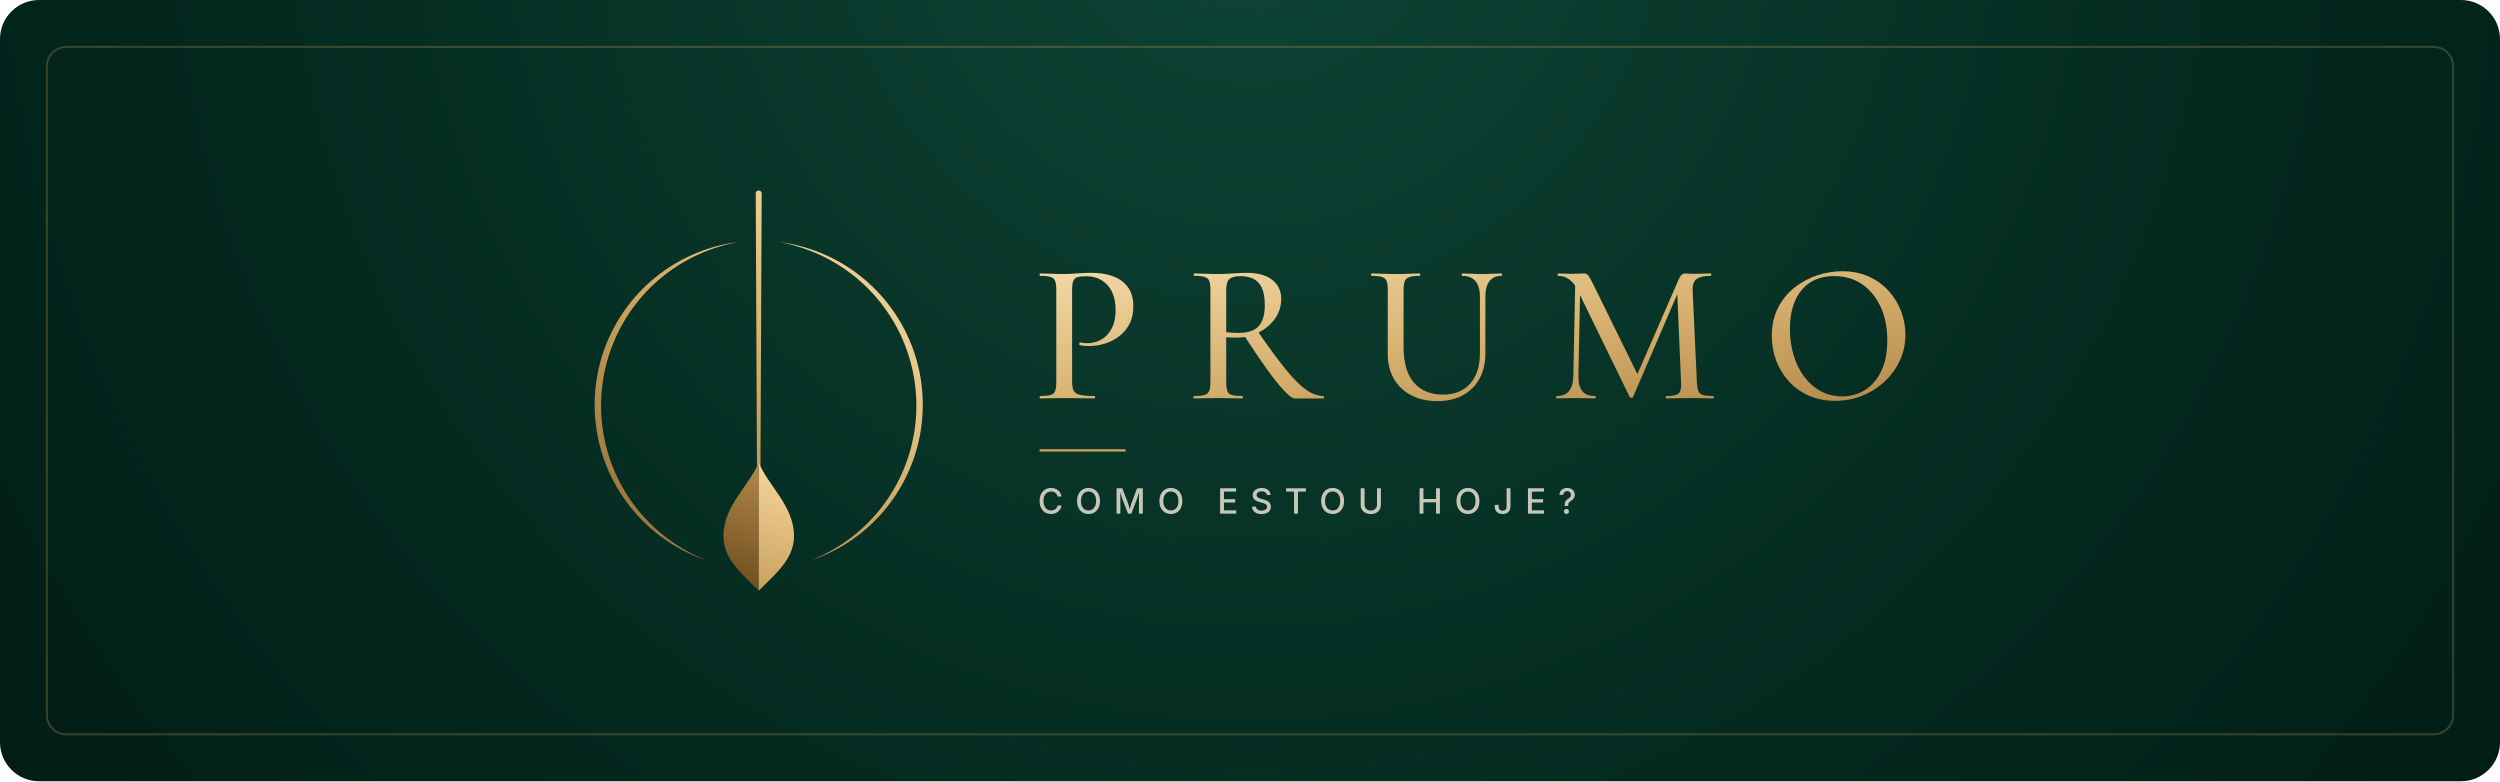
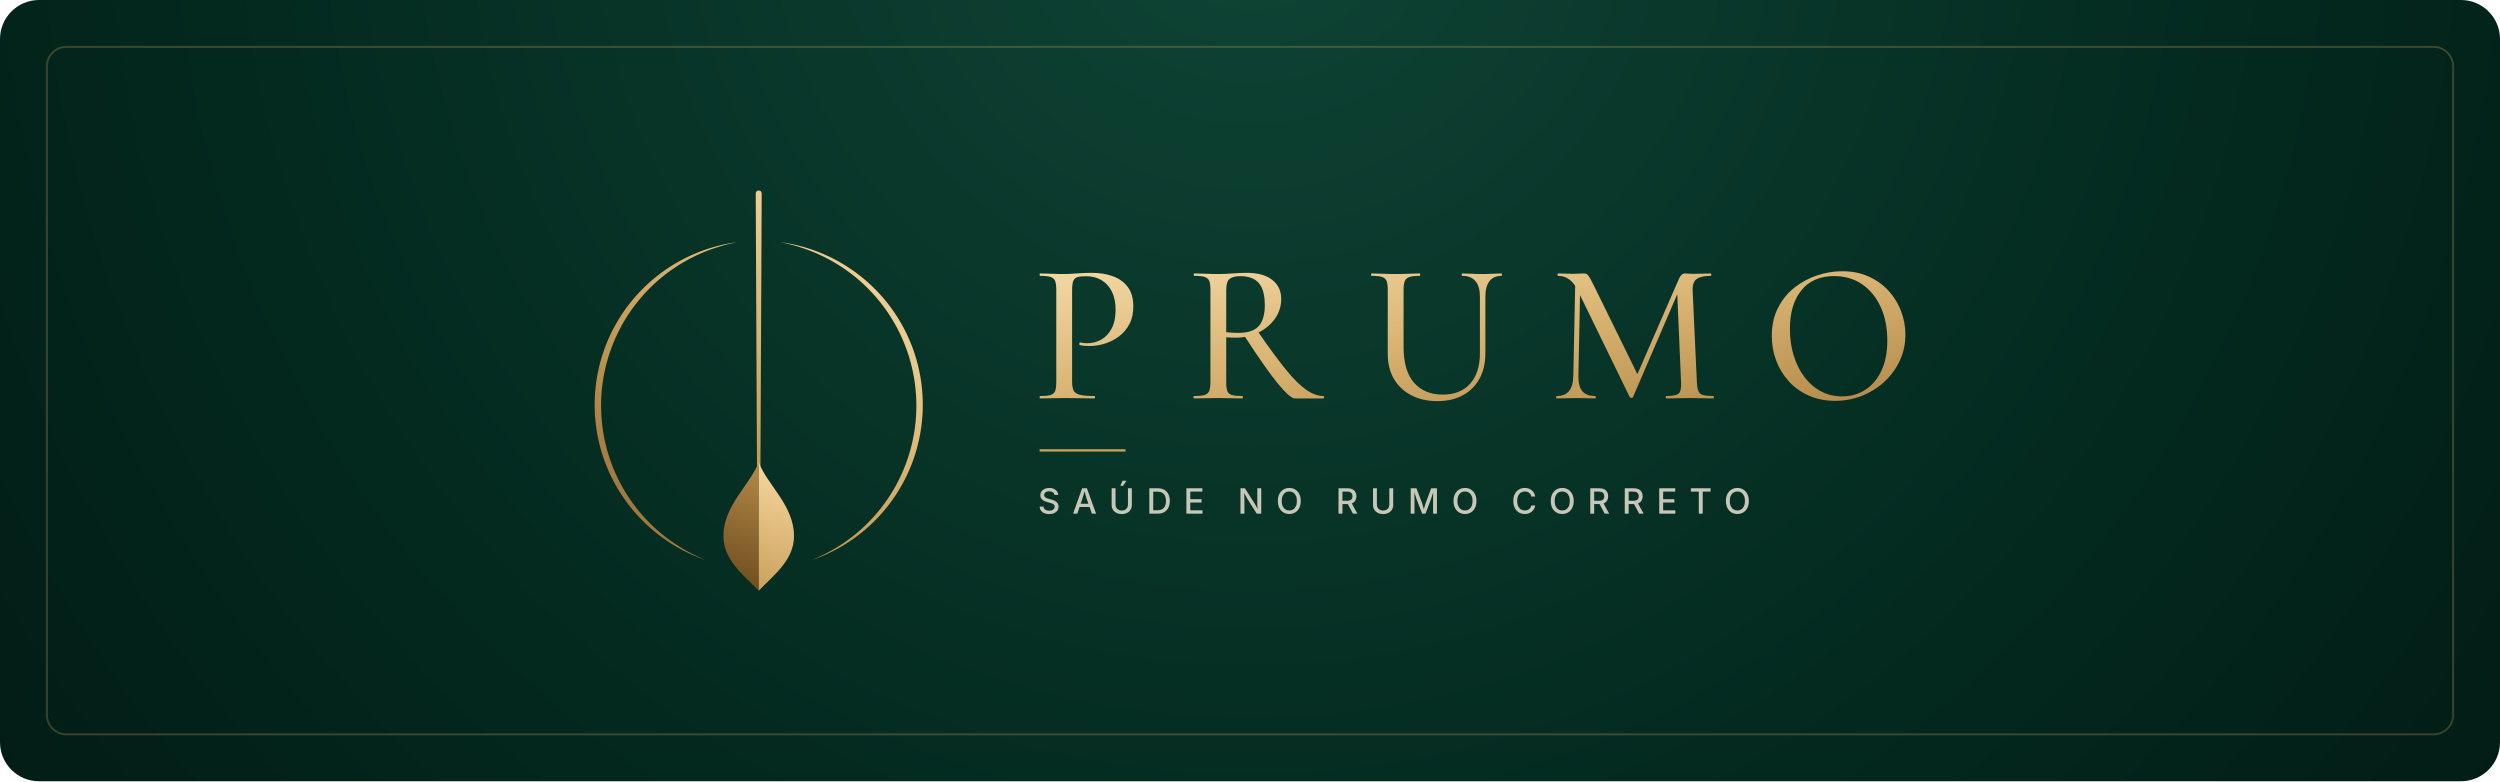
<svg xmlns="http://www.w3.org/2000/svg" viewBox="0 0 1280 400" width="1280" height="400" role="img" aria-label="Prumo">
  <defs>
    <radialGradient id="bb" gradientUnits="userSpaceOnUse" cx="640.0" cy="-60" r="900">
      <stop offset="0" stop-color="#0F4536" />
      <stop offset=".6" stop-color="#03281E" />
      <stop offset="1" stop-color="#011812" />
    </radialGradient>
    <linearGradient id="wg" x1="0" y1="0" x2="1" y2="1">
      <stop offset="0" stop-color="#F3D9A6" />
      <stop offset=".5" stop-color="#D8B271" />
      <stop offset="1" stop-color="#B38A49" />
    </linearGradient>
    <linearGradient id="sg" gradientUnits="userSpaceOnUse" x1="300" y1="930" x2="960" y2="230">
      <stop offset="0" stop-color="#8C6430" />
      <stop offset="0.45" stop-color="#C9A15C" />
      <stop offset="0.8" stop-color="#EBCB8F" />
      <stop offset="1" stop-color="#F7D69E" />
    </linearGradient>
    <linearGradient id="sbl" gradientUnits="userSpaceOnUse" x1="556" y1="960" x2="627" y2="720">
      <stop offset="0" stop-color="#6B4A1C" />
      <stop offset="1" stop-color="#B08646" />
    </linearGradient>
    <linearGradient id="sbr" gradientUnits="userSpaceOnUse" x1="627" y1="960" x2="698" y2="720">
      <stop offset="0" stop-color="#C9A15C" />
      <stop offset="1" stop-color="#F7D69E" />
    </linearGradient>
  </defs>
  <rect width="1280" height="400" rx="20" fill="url(#bb)" />
  <rect x="24" y="24" width="1232" height="352" rx="10" fill="none" stroke="#C9A15C" stroke-opacity=".28" />
  <g transform="translate(300.64 95.00) scale(0.25455) translate(-282 -147)">
    <path d="M583.93 260.82 L578.45 261.59 L573.00 262.45 L567.55 263.40 L562.13 264.44 L556.72 265.57 L551.33 266.79 L545.96 268.11 L540.62 269.51 L535.30 271.00 L530.00 272.58 L524.73 274.25 L519.49 276.00 L514.29 277.85 L509.11 279.78 L503.96 281.79 L498.85 283.90 L493.78 286.09 L488.74 288.36 L483.75 290.71 L478.79 293.16 L473.87 295.68 L469.00 298.28 L464.17 300.97 L459.39 303.74 L454.65 306.58 L449.96 309.51 L445.33 312.51 L440.74 315.59 L436.20 318.75 L431.72 321.98 L427.30 325.29 L422.93 328.67 L418.61 332.12 L414.36 335.65 L410.16 339.24 L406.03 342.91 L401.95 346.64 L397.94 350.44 L394.00 354.31 L390.12 358.25 L386.30 362.24 L382.56 366.31 L378.88 370.43 L375.27 374.61 L371.74 378.86 L368.27 383.16 L364.88 387.52 L361.56 391.94 L358.31 396.41 L355.14 400.94 L352.05 405.52 L349.03 410.14 L346.09 414.82 L343.23 419.55 L340.45 424.33 L337.75 429.15 L335.13 434.01 L332.59 438.92 L330.14 443.87 L327.77 448.86 L325.48 453.89 L323.28 458.96 L321.16 464.06 L319.13 469.20 L317.18 474.37 L315.32 479.58 L313.55 484.81 L311.86 490.07 L310.27 495.36 L308.76 500.68 L307.35 506.02 L306.02 511.38 L304.78 516.77 L303.63 522.17 L302.58 527.60 L301.61 533.04 L300.73 538.49 L299.95 543.96 L299.26 549.45 L298.66 554.94 L298.15 560.44 L297.74 565.95 L297.41 571.47 L297.18 576.99 L297.05 582.51 L297.00 588.04 L297.05 593.56 L297.19 599.09 L297.42 604.61 L297.74 610.12 L298.16 615.63 L298.67 621.13 L299.27 626.63 L299.96 632.11 L300.75 637.58 L301.62 643.03 L302.59 648.47 L303.65 653.90 L304.80 659.30 L306.03 664.69 L307.36 670.05 L308.78 675.39 L310.29 680.71 L311.89 686.00 L313.57 691.26 L315.34 696.49 L317.20 701.69 L319.15 706.87 L321.18 712.00 L323.30 717.11 L325.51 722.17 L327.80 727.20 L330.17 732.19 L332.63 737.14 L335.16 742.05 L337.78 746.92 L340.49 751.74 L343.27 756.51 L346.13 761.24 L349.07 765.92 L352.09 770.54 L355.18 775.12 L358.35 779.65 L361.60 784.12 L364.92 788.53 L368.31 792.89 L371.78 797.20 L375.32 801.44 L378.93 805.62 L382.61 809.75 L386.35 813.81 L390.17 817.81 L394.05 821.74 L398.00 825.61 L402.01 829.41 L406.08 833.14 L410.22 836.81 L414.41 840.40 L418.67 843.92 L422.98 847.38 L427.35 850.76 L431.78 854.06 L436.26 857.29 L440.80 860.45 L445.39 863.53 L450.03 866.53 L454.71 869.46 L459.45 872.30 L464.23 875.07 L469.06 877.75 L473.94 880.36 L478.85 882.88 L483.81 885.32 L488.81 887.67 L493.85 889.94 L498.92 892.13 L504.03 894.23 L509.18 896.25 L514.35 898.18 L519.56 900.02 L519.56 900.02 L514.48 897.82 L509.43 895.59 L504.41 893.29 L499.43 890.92 L494.50 888.47 L489.60 885.95 L484.75 883.36 L479.95 880.69 L475.20 877.95 L470.49 875.13 L465.84 872.24 L461.23 869.28 L456.68 866.24 L452.18 863.14 L447.74 859.96 L443.35 856.72 L439.02 853.41 L434.74 850.03 L430.52 846.58 L426.37 843.07 L422.27 839.50 L418.24 835.86 L414.26 832.16 L410.36 828.40 L406.51 824.57 L402.73 820.69 L399.02 816.75 L395.37 812.76 L391.79 808.71 L388.28 804.60 L384.84 800.44 L381.47 796.23 L378.16 791.97 L374.93 787.65 L371.77 783.29 L368.69 778.88 L365.68 774.42 L362.74 769.92 L359.87 765.37 L357.08 760.78 L354.37 756.15 L351.73 751.48 L349.17 746.77 L346.69 742.02 L344.28 737.24 L341.96 732.42 L339.71 727.56 L337.54 722.67 L335.45 717.75 L333.44 712.80 L331.51 707.82 L329.66 702.81 L327.89 697.77 L326.20 692.71 L324.60 687.63 L323.08 682.52 L321.63 677.39 L320.28 672.23 L319.00 667.06 L317.81 661.87 L316.70 656.67 L315.67 651.45 L314.73 646.21 L313.87 640.96 L313.10 635.70 L312.41 630.43 L311.80 625.15 L311.28 619.86 L310.84 614.57 L310.49 609.27 L310.22 603.96 L310.03 598.65 L309.93 593.34 L309.92 588.03 L309.99 582.73 L310.14 577.42 L310.38 572.12 L310.70 566.82 L311.11 561.53 L311.59 556.24 L312.17 550.96 L312.83 545.70 L313.57 540.44 L314.39 535.20 L315.30 529.97 L316.29 524.75 L317.37 519.55 L318.52 514.37 L319.76 509.20 L321.08 504.06 L322.49 498.94 L323.97 493.83 L325.54 488.76 L327.18 483.70 L328.91 478.67 L330.72 473.67 L332.61 468.70 L334.57 463.76 L336.62 458.85 L338.74 453.97 L340.95 449.12 L343.23 444.31 L345.59 439.53 L348.02 434.79 L350.53 430.08 L353.12 425.42 L355.78 420.80 L358.52 416.21 L361.33 411.68 L364.21 407.18 L367.17 402.73 L370.20 398.32 L373.30 393.96 L376.47 389.65 L379.71 385.39 L383.02 381.18 L386.40 377.03 L389.85 372.92 L393.37 368.87 L396.95 364.87 L400.60 360.93 L404.31 357.05 L408.09 353.22 L411.93 349.45 L415.83 345.75 L419.80 342.10 L423.82 338.52 L427.91 335.00 L432.05 331.54 L436.26 328.15 L440.51 324.83 L444.83 321.57 L449.20 318.39 L453.63 315.27 L458.10 312.22 L462.63 309.24 L467.21 306.33 L471.84 303.50 L476.52 300.73 L481.25 298.05 L486.02 295.44 L490.84 292.90 L495.70 290.44 L500.61 288.06 L505.56 285.76 L510.54 283.53 L515.57 281.39 L520.64 279.32 L525.74 277.34 L530.88 275.43 L536.05 273.61 L541.26 271.87 L546.49 270.21 L551.76 268.64 L557.06 267.14 L562.38 265.73 L567.74 264.40 L573.11 263.14 L578.51 261.96 L583.93 260.82 Z" fill="url(#sg)" />
    <path d="M670.07 260.82 L675.55 261.59 L681.00 262.45 L686.45 263.40 L691.87 264.44 L697.28 265.57 L702.67 266.79 L708.04 268.11 L713.38 269.51 L718.70 271.00 L724.00 272.58 L729.27 274.25 L734.51 276.00 L739.71 277.85 L744.89 279.78 L750.04 281.79 L755.15 283.90 L760.22 286.09 L765.26 288.36 L770.25 290.71 L775.21 293.16 L780.13 295.68 L785.00 298.28 L789.83 300.97 L794.61 303.74 L799.35 306.58 L804.04 309.51 L808.67 312.51 L813.26 315.59 L817.80 318.75 L822.28 321.98 L826.70 325.29 L831.07 328.67 L835.39 332.12 L839.64 335.65 L843.84 339.24 L847.97 342.91 L852.05 346.64 L856.06 350.44 L860.00 354.31 L863.88 358.25 L867.70 362.24 L871.44 366.31 L875.12 370.43 L878.73 374.61 L882.26 378.86 L885.73 383.16 L889.12 387.52 L892.44 391.94 L895.69 396.41 L898.86 400.94 L901.95 405.52 L904.97 410.14 L907.91 414.82 L910.77 419.55 L913.55 424.33 L916.25 429.15 L918.87 434.01 L921.41 438.92 L923.86 443.87 L926.23 448.86 L928.52 453.89 L930.72 458.96 L932.84 464.06 L934.87 469.20 L936.82 474.37 L938.68 479.58 L940.45 484.81 L942.14 490.07 L943.73 495.36 L945.24 500.68 L946.65 506.02 L947.98 511.38 L949.22 516.77 L950.37 522.17 L951.42 527.60 L952.39 533.04 L953.27 538.49 L954.05 543.96 L954.74 549.45 L955.34 554.94 L955.85 560.44 L956.26 565.95 L956.59 571.47 L956.82 576.99 L956.95 582.51 L957.00 588.04 L956.95 593.56 L956.81 599.09 L956.58 604.61 L956.26 610.12 L955.84 615.63 L955.33 621.13 L954.73 626.63 L954.04 632.11 L953.25 637.58 L952.38 643.03 L951.41 648.47 L950.35 653.90 L949.20 659.30 L947.97 664.69 L946.64 670.05 L945.22 675.39 L943.71 680.71 L942.11 686.00 L940.43 691.26 L938.66 696.49 L936.80 701.69 L934.85 706.87 L932.82 712.00 L930.70 717.11 L928.49 722.17 L926.20 727.20 L923.83 732.19 L921.37 737.14 L918.84 742.05 L916.22 746.92 L913.51 751.74 L910.73 756.51 L907.87 761.24 L904.93 765.92 L901.91 770.54 L898.82 775.12 L895.65 779.65 L892.40 784.12 L889.08 788.53 L885.69 792.89 L882.22 797.20 L878.68 801.44 L875.07 805.62 L871.39 809.75 L867.65 813.81 L863.83 817.81 L859.95 821.74 L856.00 825.61 L851.99 829.41 L847.92 833.14 L843.78 836.81 L839.59 840.40 L835.33 843.92 L831.02 847.38 L826.65 850.76 L822.22 854.06 L817.74 857.29 L813.20 860.45 L808.61 863.53 L803.97 866.53 L799.29 869.46 L794.55 872.30 L789.77 875.07 L784.94 877.75 L780.06 880.36 L775.15 882.88 L770.19 885.32 L765.19 887.67 L760.15 889.94 L755.08 892.13 L749.97 894.23 L744.82 896.25 L739.65 898.18 L734.44 900.02 L734.44 900.02 L739.52 897.82 L744.57 895.59 L749.59 893.29 L754.57 890.92 L759.50 888.47 L764.40 885.95 L769.25 883.36 L774.05 880.69 L778.80 877.95 L783.51 875.13 L788.16 872.24 L792.77 869.28 L797.32 866.24 L801.82 863.14 L806.26 859.96 L810.65 856.72 L814.98 853.41 L819.26 850.03 L823.48 846.58 L827.63 843.07 L831.73 839.50 L835.76 835.86 L839.74 832.16 L843.64 828.40 L847.49 824.57 L851.27 820.69 L854.98 816.75 L858.63 812.76 L862.21 808.71 L865.72 804.60 L869.16 800.44 L872.53 796.23 L875.84 791.97 L879.07 787.65 L882.23 783.29 L885.31 778.88 L888.32 774.42 L891.26 769.92 L894.13 765.37 L896.92 760.78 L899.63 756.15 L902.27 751.48 L904.83 746.77 L907.31 742.02 L909.72 737.24 L912.04 732.42 L914.29 727.56 L916.46 722.67 L918.55 717.75 L920.56 712.80 L922.49 707.82 L924.34 702.81 L926.11 697.77 L927.80 692.71 L929.40 687.63 L930.92 682.52 L932.37 677.39 L933.72 672.23 L935.00 667.06 L936.19 661.87 L937.30 656.67 L938.33 651.45 L939.27 646.21 L940.13 640.96 L940.90 635.70 L941.59 630.43 L942.20 625.15 L942.72 619.86 L943.16 614.57 L943.51 609.27 L943.78 603.96 L943.97 598.65 L944.07 593.34 L944.08 588.03 L944.01 582.73 L943.86 577.42 L943.62 572.12 L943.30 566.82 L942.89 561.53 L942.41 556.24 L941.83 550.96 L941.17 545.70 L940.43 540.44 L939.61 535.20 L938.70 529.97 L937.71 524.75 L936.63 519.55 L935.48 514.37 L934.24 509.20 L932.92 504.06 L931.51 498.94 L930.03 493.83 L928.46 488.76 L926.82 483.70 L925.09 478.67 L923.28 473.67 L921.39 468.70 L919.43 463.76 L917.38 458.85 L915.26 453.97 L913.05 449.12 L910.77 444.31 L908.41 439.53 L905.98 434.79 L903.47 430.08 L900.88 425.42 L898.22 420.80 L895.48 416.21 L892.67 411.68 L889.79 407.18 L886.83 402.73 L883.80 398.32 L880.70 393.96 L877.53 389.65 L874.29 385.39 L870.98 381.18 L867.60 377.03 L864.15 372.92 L860.63 368.87 L857.05 364.87 L853.40 360.93 L849.69 357.05 L845.91 353.22 L842.07 349.45 L838.17 345.75 L834.20 342.10 L830.18 338.52 L826.09 335.00 L821.95 331.54 L817.74 328.15 L813.49 324.83 L809.17 321.57 L804.80 318.39 L800.37 315.27 L795.90 312.22 L791.37 309.24 L786.79 306.33 L782.16 303.50 L777.48 300.73 L772.75 298.05 L767.98 295.44 L763.16 292.90 L758.30 290.44 L753.39 288.06 L748.44 285.76 L743.46 283.53 L738.43 281.39 L733.36 279.32 L728.26 277.34 L723.12 275.43 L717.95 273.61 L712.74 271.87 L707.51 270.21 L702.24 268.64 L696.94 267.14 L691.62 265.73 L686.26 264.40 L680.89 263.14 L675.49 261.96 L670.07 260.82 Z" fill="url(#sg)" />
    <path d="M621 164 Q621 157 627 157 Q633 157 633 164 L630.5 712 L623.5 712 Z" fill="url(#sg)" />
    <path d="M627 703 C611 748 556 790 556 852 C556 900 596 930 627 962 Z" fill="url(#sbl)" />
    <path d="M627 703 C643 748 698 790 698 852 C698 900 658 930 627 962 Z" fill="url(#sbr)" />
  </g>
  <path transform="translate(528.49 140.00)" d="M20.429 55.296Q20.429 58.368 21.207 59.955Q21.985 61.542 24.474 62.157Q26.962 62.771 31.892 62.771Q32.2 62.771 32.2 63.386Q32.2 64.0 31.892 64.0Q28.616 64.0 24.776 63.898Q20.936 63.795 16.43 63.795Q12.969 63.795 9.782 63.898Q6.595 64.0 4.045 64.0Q3.794 64.0 3.794 63.386Q3.794 62.771 4.045 62.771Q7.613 62.771 9.375 62.259Q11.136 61.747 11.732 60.211Q12.329 58.675 12.329 55.706V8.294Q12.329 5.325 11.732 3.84Q11.136 2.355 9.375 1.792Q7.613 1.229 4.045 1.229Q3.794 1.229 3.794 0.614Q3.794 0.0 4.045 0.0Q6.595 0.0 9.731 0.154Q12.867 0.307 16.328 0.307Q18.898 0.307 22.779 -7.105427357601002e-15Q26.66 -0.307 30.479 -0.307Q36.48 -0.307 41.249 1.411Q46.019 3.128 48.847 6.815Q51.676 10.501 51.768 16.486Q51.861 21.821 49.882 25.713Q47.903 29.604 44.575 32.136Q41.247 34.668 37.23 35.919Q33.213 37.171 29.276 37.171Q28.083 37.171 26.803 37.069Q25.523 36.966 24.351 36.659Q23.987 36.557 24.118 35.891Q24.248 35.226 24.602 35.328Q25.477 35.533 26.473 35.635Q27.469 35.738 28.196 35.738Q32.01 35.738 35.313 33.894Q38.615 32.051 40.658 28.234Q42.701 24.417 42.701 18.673Q42.701 13.133 40.799 9.311Q38.897 5.489 35.533 3.464Q32.169 1.439 27.709 1.439Q24.852 1.439 23.27 1.866Q21.688 2.294 21.059 3.784Q20.429 5.274 20.429 8.499ZM134.4 64.0Q132.751 64.0 129.011 60.076Q125.271 56.151 120.008 48.796Q114.744 41.441 108.196 31.304L115.139 29.169Q123.669 41.559 129.651 48.95Q135.634 56.34 140.252 59.556Q144.87 62.771 149.135 62.771Q149.397 62.771 149.397 63.386Q149.397 64.0 149.135 64.0Q143.375 64.0 139.743 64.0Q136.11 64.0 134.4 64.0ZM109.793 -0.307Q118.369 -0.307 122.931 3.32Q127.493 6.948 127.493 13.036Q127.493 18.739 124.227 23.258Q120.96 27.776 115.686 30.336Q110.413 32.896 104.294 32.896Q103.142 32.896 101.798 32.84Q100.454 32.783 99.338 32.681V55.706Q99.338 58.675 99.907 60.211Q100.475 61.747 102.264 62.259Q104.054 62.771 107.622 62.771Q107.884 62.771 107.884 63.386Q107.884 64.0 107.622 64.0Q105.073 64.0 101.993 63.898Q98.913 63.795 95.191 63.795Q91.73 63.795 88.543 63.898Q85.356 64.0 82.806 64.0Q82.555 64.0 82.555 63.386Q82.555 62.771 82.806 62.771Q86.374 62.771 88.164 62.259Q89.953 61.747 90.601 60.211Q91.249 58.675 91.249 55.706V8.294Q91.249 5.325 90.652 3.84Q90.056 2.355 88.294 1.792Q86.533 1.229 82.964 1.229Q82.703 1.229 82.703 0.614Q82.703 0.0 82.964 0.0Q85.458 0.0 88.594 0.154Q91.73 0.307 95.191 0.307Q98.458 0.307 102.587 -7.105427357601002e-15Q106.716 -0.307 109.793 -0.307ZM119.086 16.307Q119.086 10.547 117.548 7.316Q116.009 4.086 113.211 2.739Q110.413 1.393 106.578 1.393Q102.707 1.393 101.023 2.816Q99.338 4.239 99.338 8.499V30.095Q100.772 30.244 102.438 30.346Q104.105 30.449 105.39 30.449Q112.952 30.449 116.019 26.924Q119.086 23.398 119.086 16.307ZM229.228 11.812Q229.228 6.666 226.944 3.948Q224.66 1.229 220.155 1.229Q219.894 1.229 219.894 0.614Q219.894 0.0 220.155 0.0Q222.546 0.0 225.091 0.154Q227.635 0.307 230.641 0.307Q233.18 0.307 235.702 0.154Q238.223 0.0 240.307 0.0Q240.512 0.0 240.512 0.614Q240.512 1.229 240.307 1.229Q236.211 1.229 234.122 3.948Q232.033 6.666 232.033 11.812V40.73Q232.033 48.451 228.972 53.967Q225.91 59.484 220.372 62.431Q214.835 65.377 207.437 65.377Q199.905 65.377 194.158 62.426Q188.411 59.474 185.224 54.042Q182.036 48.609 182.036 41.144V8.294Q182.036 5.325 181.44 3.84Q180.844 2.355 179.059 1.792Q177.275 1.229 173.752 1.229Q173.501 1.229 173.501 0.614Q173.501 0.0 173.752 0.0Q176.302 0.0 179.41 0.154Q182.518 0.307 186.035 0.307Q189.701 0.307 192.837 0.154Q195.973 0.0 198.364 0.0Q198.671 0.0 198.671 0.614Q198.671 1.229 198.364 1.229Q194.842 1.229 193.08 1.843Q191.319 2.458 190.728 3.994Q190.136 5.53 190.136 8.499V37.56Q190.136 49.874 195.492 55.956Q200.847 62.039 210.202 62.039Q219.208 62.039 224.218 56.445Q229.228 50.852 229.228 40.832ZM277.059 52.291 278.083 2.355 280.658 2.56 279.644 52.291Q279.542 57.605 281.564 60.188Q283.587 62.771 288.292 62.771Q288.543 62.771 288.543 63.386Q288.543 64.0 288.292 64.0Q286.039 64.0 283.656 63.898Q281.272 63.795 278.359 63.795Q275.533 63.795 273.096 63.898Q270.659 64.0 268.518 64.0Q268.267 64.0 268.267 63.386Q268.267 62.771 268.518 62.771Q272.773 62.771 274.865 60.188Q276.956 57.605 277.059 52.291ZM348.744 62.771Q349.005 62.771 349.005 63.386Q349.005 64.0 348.744 64.0Q346.194 64.0 343.012 63.898Q339.83 63.795 336.312 63.795Q332.861 63.795 329.923 63.898Q326.984 64.0 324.603 64.0Q324.352 64.0 324.352 63.386Q324.352 62.771 324.603 62.771Q329.585 62.771 331.023 61.44Q332.462 60.109 332.211 55.706L330.138 7.48L334.121 1.71L307.615 63.283Q307.512 63.693 306.819 63.693Q306.125 63.693 305.92 63.283L279.229 8.499Q275.676 1.229 269.235 1.229Q268.984 1.229 268.984 0.614Q268.984 0.0 269.235 0.0Q271.048 0.0 273.065 0.102Q275.082 0.205 276.439 0.205Q278.426 0.205 280 0.102Q281.574 0.0 282.419 0.0Q283.853 0.0 284.649 0.968Q285.445 1.935 287.13 5.325L310.349 52.557L306.58 59.069L331.218 2.56Q331.776 1.295 332.554 0.648Q333.332 0.0 334.29 0.0Q335.032 0.0 336.102 0.102Q337.172 0.205 338.596 0.205Q341.535 0.205 343.473 0.102Q345.411 0.0 347.438 0.0Q347.689 0.0 347.689 0.614Q347.689 1.229 347.438 1.229Q342.559 1.229 340.273 2.808Q337.987 4.388 338.135 8.596L340.311 55.706Q340.46 58.675 341.079 60.211Q341.699 61.747 343.46 62.259Q345.221 62.771 348.744 62.771ZM411.136 65.229Q403.763 65.229 397.773 62.618Q391.782 60.006 387.533 55.398Q383.283 50.79 380.979 44.8Q378.675 38.81 378.675 32.051Q378.675 23.757 381.901 17.51Q385.126 11.264 390.451 7.117Q395.776 2.97 402.125 0.922Q408.474 -1.126 414.72 -1.126Q422.298 -1.126 428.288 1.587Q434.278 4.301 438.477 8.909Q442.675 13.517 444.877 19.354Q447.078 25.19 447.078 31.334Q447.078 38.502 444.211 44.646Q441.344 50.79 436.378 55.398Q431.411 60.006 424.909 62.618Q418.406 65.229 411.136 65.229ZM414.684 62.95Q421.207 62.95 426.445 59.645Q431.683 56.34 434.744 49.907Q437.806 43.474 437.806 34.248Q437.806 24.658 434.46 17.257Q431.114 9.856 425.001 5.606Q418.888 1.357 410.511 1.357Q399.785 1.357 393.866 8.591Q387.948 15.826 387.948 28.431Q387.948 35.738 389.886 42.035Q391.823 48.333 395.397 53.048Q398.971 57.764 403.868 60.357Q408.765 62.95 414.684 62.95Z" fill="url(#wg)" />
  <rect x="532.28" y="230.00" width="44" height="1.2" fill="#C9A15C" />
-   <path transform="translate(531.30 250.00)" d="M6.839 13.174Q5.153 13.174 3.828 12.375Q2.503 11.575 1.743 10.08Q0.983 8.585 0.983 6.509Q0.983 4.422 1.745 2.927Q2.508 1.431 3.833 0.628Q5.159 -0.174 6.839 -0.174Q7.866 -0.174 8.77 0.12Q9.673 0.415 10.385 0.983Q11.097 1.55 11.567 2.363Q12.036 3.175 12.201 4.21H10.198Q10.074 3.583 9.768 3.107Q9.462 2.631 9.014 2.301Q8.567 1.971 8.018 1.804Q7.468 1.637 6.858 1.637Q5.741 1.637 4.858 2.202Q3.974 2.766 3.467 3.852Q2.96 4.938 2.96 6.509Q2.96 8.082 3.472 9.167Q3.984 10.252 4.866 10.807Q5.748 11.363 6.855 11.363Q7.465 11.363 8.014 11.192Q8.562 11.022 9.011 10.696Q9.46 10.369 9.768 9.889Q10.075 9.409 10.201 8.79H12.204Q12.057 9.755 11.603 10.554Q11.149 11.354 10.444 11.944Q9.738 12.533 8.826 12.854Q7.913 13.174 6.839 13.174ZM26.036 13.174Q24.351 13.174 23.023 12.375Q21.695 11.575 20.929 10.08Q20.163 8.585 20.163 6.509Q20.163 4.422 20.929 2.927Q21.695 1.431 23.023 0.628Q24.351 -0.174 26.036 -0.174Q27.721 -0.174 29.045 0.628Q30.368 1.431 31.132 2.927Q31.895 4.422 31.895 6.509Q31.895 8.587 31.132 10.081Q30.368 11.576 29.045 12.375Q27.721 13.174 26.036 13.174ZM26.036 11.363Q27.146 11.363 28.023 10.805Q28.899 10.247 29.409 9.162Q29.918 8.077 29.918 6.509Q29.918 4.925 29.409 3.839Q28.899 2.753 28.023 2.195Q27.146 1.637 26.036 1.637Q24.92 1.637 24.04 2.199Q23.16 2.76 22.65 3.846Q22.14 4.932 22.14 6.509Q22.14 8.077 22.65 9.159Q23.16 10.24 24.04 10.801Q24.92 11.363 26.036 11.363ZM40.392 13.0V1.7763568394002505e-15H43.325L46.162 7.457Q46.281 7.787 46.434 8.297Q46.586 8.807 46.753 9.4Q46.919 9.993 47.069 10.568Q47.218 11.144 47.327 11.608H46.909Q47.025 11.165 47.174 10.597Q47.323 10.029 47.489 9.432Q47.655 8.835 47.811 8.315Q47.966 7.794 48.086 7.457L50.883 1.7763568394002505e-15H53.825V13.0H51.847V6.007Q51.847 5.598 51.854 5.043Q51.862 4.488 51.877 3.865Q51.893 3.241 51.907 2.601Q51.922 1.962 51.929 1.376H52.08Q51.901 2.019 51.697 2.691Q51.493 3.364 51.294 3.993Q51.095 4.622 50.918 5.143Q50.74 5.665 50.615 6.007L47.961 13.0H46.252L43.558 6.007Q43.433 5.672 43.261 5.161Q43.09 4.65 42.89 4.029Q42.69 3.407 42.481 2.727Q42.272 2.048 42.064 1.376H42.238Q42.252 1.912 42.267 2.537Q42.282 3.162 42.293 3.797Q42.305 4.431 42.316 5.004Q42.327 5.576 42.327 6.007V13.0ZM68.191 13.174Q66.506 13.174 65.178 12.375Q63.85 11.575 63.084 10.08Q62.318 8.585 62.318 6.509Q62.318 4.422 63.084 2.927Q63.85 1.431 65.178 0.628Q66.506 -0.174 68.191 -0.174Q69.876 -0.174 71.2 0.628Q72.524 1.431 73.287 2.927Q74.05 4.422 74.05 6.509Q74.05 8.587 73.287 10.081Q72.524 11.576 71.2 12.375Q69.876 13.174 68.191 13.174ZM68.191 11.363Q69.301 11.363 70.178 10.805Q71.055 10.247 71.564 9.162Q72.073 8.077 72.073 6.509Q72.073 4.925 71.564 3.839Q71.055 2.753 70.178 2.195Q69.301 1.637 68.191 1.637Q67.075 1.637 66.195 2.199Q65.315 2.76 64.805 3.846Q64.295 4.932 64.295 6.509Q64.295 8.077 64.805 9.159Q65.315 10.24 66.195 10.801Q67.075 11.363 68.191 11.363ZM93.386 13.0V1.7763568394002505e-15H101.569V1.714H95.38V5.587H101.13V7.288H95.38V11.286H101.627V13.0ZM114.601 13.214Q113.144 13.214 112.07 12.752Q110.995 12.29 110.39 11.432Q109.785 10.575 109.719 9.387H111.717Q111.781 10.095 112.179 10.558Q112.578 11.022 113.212 11.249Q113.846 11.477 114.591 11.477Q115.416 11.477 116.061 11.215Q116.706 10.954 117.078 10.48Q117.449 10.006 117.449 9.383Q117.449 8.814 117.126 8.452Q116.802 8.09 116.246 7.85Q115.69 7.609 114.987 7.425L113.464 7.01Q111.866 6.579 110.973 5.74Q110.079 4.901 110.079 3.568Q110.079 2.443 110.687 1.6Q111.294 0.756 112.337 0.291Q113.379 -0.174 114.688 -0.174Q116.024 -0.174 117.038 0.293Q118.053 0.76 118.634 1.572Q119.215 2.384 119.245 3.422H117.305Q117.205 2.527 116.477 2.038Q115.75 1.549 114.645 1.549Q113.86 1.549 113.279 1.797Q112.697 2.045 112.381 2.476Q112.065 2.907 112.065 3.459Q112.065 4.072 112.445 4.454Q112.824 4.835 113.369 5.055Q113.915 5.276 114.411 5.406L115.669 5.741Q116.291 5.896 116.949 6.164Q117.607 6.432 118.168 6.855Q118.729 7.278 119.074 7.902Q119.42 8.527 119.42 9.404Q119.42 10.508 118.852 11.37Q118.284 12.232 117.206 12.723Q116.128 13.214 114.601 13.214ZM127.205 1.714V1.7763568394002505e-15H137.293V1.714H133.253V13.0H131.26V1.714ZM151.013 13.174Q149.327 13.174 147.999 12.375Q146.671 11.575 145.905 10.08Q145.139 8.585 145.139 6.509Q145.139 4.422 145.905 2.927Q146.671 1.431 147.999 0.628Q149.327 -0.174 151.013 -0.174Q152.698 -0.174 154.021 0.628Q155.345 1.431 156.108 2.927Q156.871 4.422 156.871 6.509Q156.871 8.587 156.108 10.081Q155.345 11.576 154.021 12.375Q152.698 13.174 151.013 13.174ZM151.013 11.363Q152.123 11.363 152.999 10.805Q153.876 10.247 154.385 9.162Q154.895 8.077 154.895 6.509Q154.895 4.925 154.385 3.839Q153.876 2.753 152.999 2.195Q152.123 1.637 151.013 1.637Q149.897 1.637 149.017 2.199Q148.136 2.76 147.626 3.846Q147.116 4.932 147.116 6.509Q147.116 8.077 147.626 9.159Q148.136 10.24 149.017 10.801Q149.897 11.363 151.013 11.363ZM170.548 13.2Q168.987 13.2 167.819 12.6Q166.651 12.001 166.01 10.947Q165.368 9.893 165.368 8.531V1.7763568394002505e-15H167.362V8.37Q167.362 9.246 167.751 9.927Q168.139 10.609 168.853 11Q169.566 11.391 170.548 11.391Q171.53 11.391 172.241 11Q172.952 10.609 173.337 9.927Q173.722 9.246 173.722 8.37V1.7763568394002505e-15H175.716V8.531Q175.716 9.893 175.073 10.947Q174.431 12.001 173.27 12.6Q172.108 13.2 170.548 13.2ZM195.51 13.0V1.7763568394002505e-15H197.503V5.496H203.94V1.7763568394002505e-15H205.934V13.0H203.94V7.21H197.503V13.0ZM220.308 13.174Q218.622 13.174 217.294 12.375Q215.966 11.575 215.2 10.08Q214.434 8.585 214.434 6.509Q214.434 4.422 215.2 2.927Q215.966 1.431 217.294 0.628Q218.622 -0.174 220.308 -0.174Q221.993 -0.174 223.316 0.628Q224.64 1.431 225.403 2.927Q226.166 4.422 226.166 6.509Q226.166 8.587 225.403 10.081Q224.64 11.576 223.316 12.375Q221.993 13.174 220.308 13.174ZM220.308 11.363Q221.418 11.363 222.294 10.805Q223.171 10.247 223.68 9.162Q224.19 8.077 224.19 6.509Q224.19 4.925 223.68 3.839Q223.171 2.753 222.294 2.195Q221.418 1.637 220.308 1.637Q219.192 1.637 218.312 2.199Q217.431 2.76 216.921 3.846Q216.411 4.932 216.411 6.509Q216.411 8.077 216.921 9.159Q217.431 10.24 218.312 10.801Q219.192 11.363 220.308 11.363ZM238.044 13.174Q236.223 13.174 235.113 12.147Q234.003 11.119 234.003 9.22V8.502H235.997V9.233Q235.997 10.335 236.556 10.911Q237.115 11.487 238.044 11.487Q238.967 11.487 239.524 10.911Q240.081 10.335 240.081 9.23V1.7763568394002505e-15H242.066V9.217Q242.066 11.117 240.963 12.146Q239.86 13.174 238.044 13.174ZM251.017 13.0V1.7763568394002505e-15H259.199V1.714H253.01V5.587H258.761V7.288H253.01V11.286H259.258V13.0ZM269.79 9.056V8.924Q269.79 7.755 270.01 7.11Q270.229 6.465 270.644 6.086Q271.059 5.707 271.639 5.359Q272.22 5 272.615 4.494Q273.01 3.987 273.01 3.269Q273.01 2.71 272.75 2.306Q272.49 1.902 272.05 1.678Q271.61 1.453 271.067 1.453Q270.584 1.453 270.141 1.657Q269.699 1.86 269.41 2.282Q269.121 2.705 269.078 3.364H267.134Q267.17 2.212 267.707 1.425Q268.245 0.638 269.125 0.232Q270.005 -0.174 271.07 -0.174Q272.245 -0.174 273.121 0.258Q273.997 0.691 274.487 1.471Q274.977 2.25 274.977 3.281Q274.977 4.356 274.493 5.104Q274.009 5.852 273.147 6.371Q272.608 6.699 272.269 7.011Q271.929 7.323 271.776 7.76Q271.623 8.196 271.623 8.924V9.056ZM270.724 13.131Q270.171 13.131 269.797 12.764Q269.422 12.397 269.422 11.859Q269.422 11.314 269.797 10.948Q270.171 10.581 270.724 10.581Q271.279 10.581 271.649 10.948Q272.019 11.314 272.019 11.859Q272.019 12.397 271.649 12.764Q271.279 13.131 270.724 13.131Z" fill="#E9E1D1" fill-opacity=".85" />
+   <path transform="translate(531.36 250.00)" d="M5.803 13.214Q4.346 13.214 3.272 12.752Q2.197 12.29 1.592 11.432Q0.987 10.575 0.921 9.387H2.919Q2.983 10.095 3.381 10.558Q3.78 11.022 4.414 11.249Q5.049 11.477 5.793 11.477Q6.618 11.477 7.263 11.215Q7.908 10.954 8.28 10.48Q8.651 10.006 8.651 9.383Q8.651 8.814 8.328 8.452Q8.004 8.09 7.448 7.85Q6.892 7.609 6.189 7.425L4.666 7.01Q3.069 6.579 2.175 5.74Q1.281 4.901 1.281 3.568Q1.281 2.443 1.889 1.6Q2.496 0.756 3.539 0.291Q4.581 -0.174 5.89 -0.174Q7.226 -0.174 8.241 0.293Q9.255 0.76 9.836 1.572Q10.417 2.384 10.447 3.422H8.507Q8.407 2.527 7.679 2.038Q6.952 1.549 5.847 1.549Q5.062 1.549 4.481 1.797Q3.899 2.045 3.583 2.476Q3.267 2.907 3.267 3.459Q3.267 4.072 3.647 4.454Q4.026 4.835 4.571 5.055Q5.117 5.276 5.613 5.406L6.871 5.741Q7.493 5.896 8.151 6.164Q8.809 6.432 9.37 6.855Q9.931 7.278 10.276 7.902Q10.622 8.527 10.622 9.404Q10.622 10.508 10.054 11.37Q9.486 12.232 8.408 12.723Q7.33 13.214 5.803 13.214ZM18.062 13.0 22.692 1.7763568394002505e-15H25.132L29.84 13.0H27.69L25.157 5.768Q24.862 4.886 24.509 3.691Q24.157 2.497 23.694 0.824H24.096Q23.644 2.511 23.294 3.72Q22.944 4.929 22.673 5.768L20.218 13.0ZM20.571 9.575V7.913H27.332V9.575ZM42.98 13.2Q41.419 13.2 40.251 12.6Q39.084 12.001 38.442 10.947Q37.801 9.893 37.801 8.531V1.7763568394002505e-15H39.794V8.37Q39.794 9.246 40.183 9.927Q40.571 10.609 41.285 11Q41.999 11.391 42.98 11.391Q43.963 11.391 44.673 11Q45.384 10.609 45.769 9.927Q46.154 9.246 46.154 8.37V1.7763568394002505e-15H48.148V8.531Q48.148 9.893 47.505 10.947Q46.863 12.001 45.702 12.6Q44.54 13.2 42.98 13.2ZM42.204 -1.261 43.422 -3.877H45.401L43.67 -1.261ZM61.331 13.0H58.115V11.258H61.22Q62.696 11.258 63.675 10.706Q64.653 10.153 65.139 9.086Q65.626 8.018 65.626 6.48Q65.626 4.954 65.141 3.898Q64.657 2.841 63.704 2.292Q62.751 1.742 61.33 1.742H58.048V1.7763568394002505e-15H61.457Q63.378 1.7763568394002505e-15 64.746 0.777Q66.113 1.555 66.847 3.008Q67.58 4.462 67.58 6.48Q67.58 8.511 66.844 9.972Q66.108 11.433 64.71 12.216Q63.311 13.0 61.331 13.0ZM59.096 1.7763568394002505e-15V13.0H57.103V1.7763568394002505e-15ZM76.073 13.0V1.7763568394002505e-15H84.256V1.714H78.067V5.587H83.818V7.288H78.067V11.286H84.314V13.0ZM103.763 13.0V1.7763568394002505e-15H106.056L110.949 7.737Q111.193 8.121 111.499 8.655Q111.805 9.19 112.147 9.856Q112.488 10.521 112.822 11.307H112.573Q112.501 10.564 112.461 9.836Q112.42 9.107 112.404 8.472Q112.387 7.837 112.387 7.397V1.7763568394002505e-15H114.4V13.0H112.092L107.709 6.079Q107.356 5.511 107.021 4.937Q106.686 4.363 106.281 3.61Q105.875 2.857 105.287 1.771H105.603Q105.652 2.73 105.692 3.565Q105.733 4.401 105.758 5.042Q105.782 5.682 105.782 6.064V13.0ZM128.77 13.174Q127.085 13.174 125.757 12.375Q124.429 11.575 123.663 10.08Q122.897 8.585 122.897 6.509Q122.897 4.422 123.663 2.927Q124.429 1.431 125.757 0.628Q127.085 -0.174 128.77 -0.174Q130.455 -0.174 131.779 0.628Q133.103 1.431 133.866 2.927Q134.629 4.422 134.629 6.509Q134.629 8.587 133.866 10.081Q133.103 11.576 131.779 12.375Q130.455 13.174 128.77 13.174ZM128.77 11.363Q129.88 11.363 130.757 10.805Q131.634 10.247 132.143 9.162Q132.652 8.077 132.652 6.509Q132.652 4.925 132.143 3.839Q131.634 2.753 130.757 2.195Q129.88 1.637 128.77 1.637Q127.654 1.637 126.774 2.199Q125.894 2.76 125.384 3.846Q124.874 4.932 124.874 6.509Q124.874 8.077 125.384 9.159Q125.894 10.24 126.774 10.801Q127.654 11.363 128.77 11.363ZM153.965 13.0V1.7763568394002505e-15H158.622Q160.128 1.7763568394002505e-15 161.128 0.521Q162.128 1.041 162.627 1.964Q163.126 2.886 163.126 4.086Q163.126 5.288 162.625 6.191Q162.124 7.093 161.121 7.593Q160.119 8.092 158.607 8.092H155.107V6.39H158.414Q159.371 6.39 159.963 6.115Q160.555 5.84 160.833 5.324Q161.112 4.809 161.112 4.086Q161.112 3.348 160.833 2.817Q160.555 2.286 159.959 1.995Q159.364 1.704 158.4 1.704H155.959V13.0ZM161.355 13.0 158.208 7.125H160.414L163.62 13.0ZM176.797 13.2Q175.237 13.2 174.069 12.6Q172.901 12.001 172.26 10.947Q171.618 9.893 171.618 8.531V1.7763568394002505e-15H173.612V8.37Q173.612 9.246 174 9.927Q174.389 10.609 175.103 11Q175.816 11.391 176.797 11.391Q177.78 11.391 178.491 11Q179.202 10.609 179.587 9.927Q179.972 9.246 179.972 8.37V1.7763568394002505e-15H181.965V8.531Q181.965 9.893 181.323 10.947Q180.681 12.001 179.519 12.6Q178.358 13.2 176.797 13.2ZM190.92 13.0V1.7763568394002505e-15H193.854L196.69 7.457Q196.81 7.787 196.962 8.297Q197.115 8.807 197.281 9.4Q197.447 9.993 197.597 10.568Q197.747 11.144 197.856 11.608H197.437Q197.553 11.165 197.702 10.597Q197.851 10.029 198.018 9.432Q198.184 8.835 198.339 8.315Q198.494 7.794 198.614 7.457L201.411 1.7763568394002505e-15H204.354V13.0H202.375V6.007Q202.375 5.598 202.383 5.043Q202.39 4.488 202.406 3.865Q202.421 3.241 202.436 2.601Q202.45 1.962 202.457 1.376H202.608Q202.43 2.019 202.225 2.691Q202.021 3.364 201.822 3.993Q201.624 4.622 201.446 5.143Q201.268 5.665 201.143 6.007L198.489 13.0H196.781L194.086 6.007Q193.961 5.672 193.79 5.161Q193.619 4.65 193.418 4.029Q193.218 3.407 193.009 2.727Q192.801 2.048 192.592 1.376H192.766Q192.781 1.912 192.795 2.537Q192.81 3.162 192.822 3.797Q192.834 4.431 192.845 5.004Q192.856 5.576 192.856 6.007V13.0ZM218.72 13.174Q217.034 13.174 215.706 12.375Q214.379 11.575 213.613 10.08Q212.846 8.585 212.846 6.509Q212.846 4.422 213.613 2.927Q214.379 1.431 215.706 0.628Q217.034 -0.174 218.72 -0.174Q220.405 -0.174 221.729 0.628Q223.052 1.431 223.815 2.927Q224.579 4.422 224.579 6.509Q224.579 8.587 223.815 10.081Q223.052 11.576 221.729 12.375Q220.405 13.174 218.72 13.174ZM218.72 11.363Q219.83 11.363 220.707 10.805Q221.583 10.247 222.092 9.162Q222.602 8.077 222.602 6.509Q222.602 4.925 222.092 3.839Q221.583 2.753 220.707 2.195Q219.83 1.637 218.72 1.637Q217.604 1.637 216.724 2.199Q215.843 2.76 215.333 3.846Q214.823 4.932 214.823 6.509Q214.823 8.077 215.333 9.159Q215.843 10.24 216.724 10.801Q217.604 11.363 218.72 11.363ZM249.315 13.174Q247.629 13.174 246.304 12.375Q244.979 11.575 244.219 10.08Q243.459 8.585 243.459 6.509Q243.459 4.422 244.221 2.927Q244.984 1.431 246.309 0.628Q247.635 -0.174 249.315 -0.174Q250.342 -0.174 251.246 0.12Q252.149 0.415 252.861 0.983Q253.573 1.55 254.043 2.363Q254.512 3.175 254.677 4.21H252.674Q252.55 3.583 252.244 3.107Q251.938 2.631 251.49 2.301Q251.043 1.971 250.494 1.804Q249.944 1.637 249.334 1.637Q248.217 1.637 247.334 2.202Q246.45 2.766 245.943 3.852Q245.436 4.938 245.436 6.509Q245.436 8.082 245.948 9.167Q246.46 10.252 247.342 10.807Q248.224 11.363 249.331 11.363Q249.941 11.363 250.49 11.192Q251.038 11.022 251.487 10.696Q251.936 10.369 252.244 9.889Q252.551 9.409 252.677 8.79H254.68Q254.533 9.755 254.079 10.554Q253.625 11.354 252.92 11.944Q252.214 12.533 251.302 12.854Q250.389 13.174 249.315 13.174ZM268.512 13.174Q266.827 13.174 265.499 12.375Q264.171 11.575 263.405 10.08Q262.639 8.585 262.639 6.509Q262.639 4.422 263.405 2.927Q264.171 1.431 265.499 0.628Q266.827 -0.174 268.512 -0.174Q270.197 -0.174 271.521 0.628Q272.844 1.431 273.608 2.927Q274.371 4.422 274.371 6.509Q274.371 8.587 273.608 10.081Q272.844 11.576 271.521 12.375Q270.197 13.174 268.512 13.174ZM268.512 11.363Q269.622 11.363 270.499 10.805Q271.375 10.247 271.885 9.162Q272.394 8.077 272.394 6.509Q272.394 4.925 271.885 3.839Q271.375 2.753 270.499 2.195Q269.622 1.637 268.512 1.637Q267.396 1.637 266.516 2.199Q265.636 2.76 265.126 3.846Q264.616 4.932 264.616 6.509Q264.616 8.077 265.126 9.159Q265.636 10.24 266.516 10.801Q267.396 11.363 268.512 11.363ZM282.868 13.0V1.7763568394002505e-15H287.525Q289.03 1.7763568394002505e-15 290.031 0.521Q291.031 1.041 291.53 1.964Q292.029 2.886 292.029 4.086Q292.029 5.288 291.528 6.191Q291.026 7.093 290.024 7.593Q289.022 8.092 287.51 8.092H284.009V6.39H287.317Q288.274 6.39 288.866 6.115Q289.457 5.84 289.736 5.324Q290.014 4.809 290.014 4.086Q290.014 3.348 289.736 2.817Q289.457 2.286 288.862 1.995Q288.267 1.704 287.302 1.704H284.862V13.0ZM290.258 13.0 287.111 7.125H289.317L292.523 13.0ZM300.521 13.0V1.7763568394002505e-15H305.178Q306.683 1.7763568394002505e-15 307.684 0.521Q308.684 1.041 309.183 1.964Q309.682 2.886 309.682 4.086Q309.682 5.288 309.181 6.191Q308.679 7.093 307.677 7.593Q306.675 8.092 305.163 8.092H301.662V6.39H304.97Q305.927 6.39 306.519 6.115Q307.11 5.84 307.389 5.324Q307.667 4.809 307.667 4.086Q307.667 3.348 307.389 2.817Q307.11 2.286 306.515 1.995Q305.92 1.704 304.956 1.704H302.515V13.0ZM307.911 13.0 304.764 7.125H306.97L310.176 13.0ZM318.174 13.0V1.7763568394002505e-15H326.357V1.714H320.168V5.587H325.918V7.288H320.168V11.286H326.415V13.0ZM334.375 1.714V1.7763568394002505e-15H344.463V1.714H340.423V13.0H338.429V1.714ZM358.182 13.174Q356.497 13.174 355.169 12.375Q353.841 11.575 353.075 10.08Q352.309 8.585 352.309 6.509Q352.309 4.422 353.075 2.927Q353.841 1.431 355.169 0.628Q356.497 -0.174 358.182 -0.174Q359.868 -0.174 361.191 0.628Q362.515 1.431 363.278 2.927Q364.041 4.422 364.041 6.509Q364.041 8.587 363.278 10.081Q362.515 11.576 361.191 12.375Q359.868 13.174 358.182 13.174ZM358.182 11.363Q359.292 11.363 360.169 10.805Q361.046 10.247 361.555 9.162Q362.064 8.077 362.064 6.509Q362.064 4.925 361.555 3.839Q361.046 2.753 360.169 2.195Q359.292 1.637 358.182 1.637Q357.067 1.637 356.186 2.199Q355.306 2.76 354.796 3.846Q354.286 4.932 354.286 6.509Q354.286 8.077 354.796 9.159Q355.306 10.24 356.186 10.801Q357.067 11.363 358.182 11.363Z" fill="#E9E1D1" fill-opacity=".85" />
</svg>
